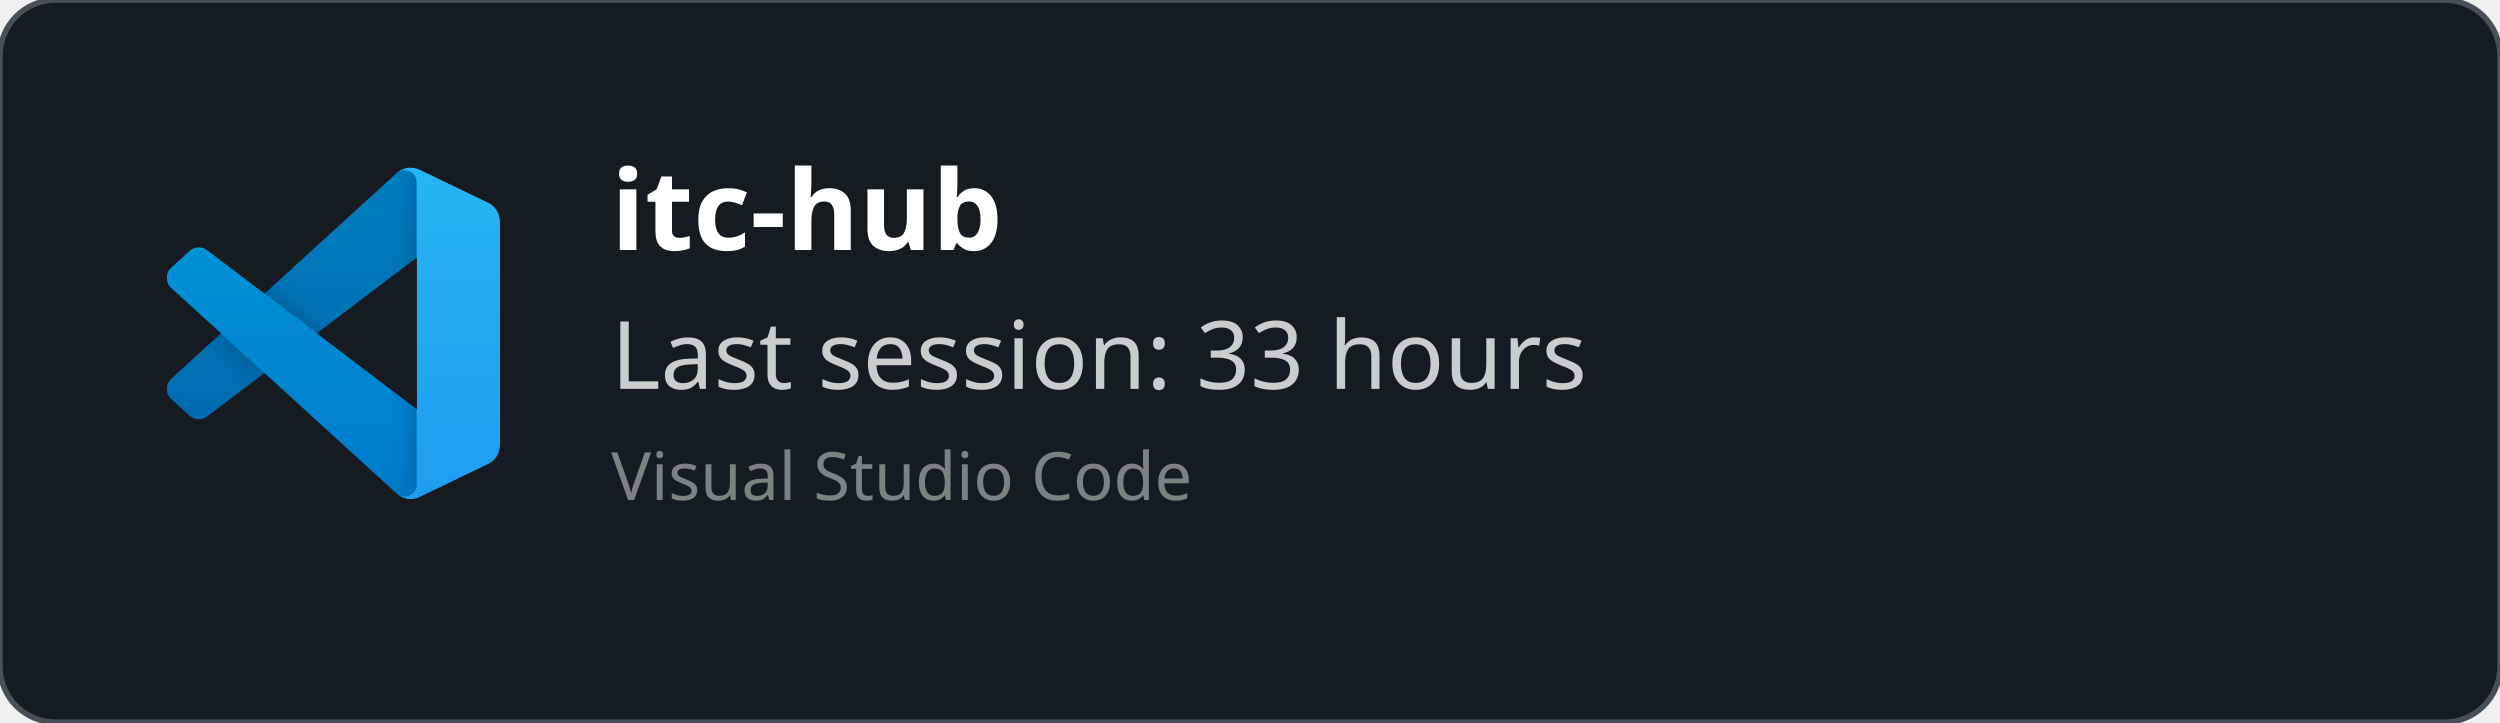
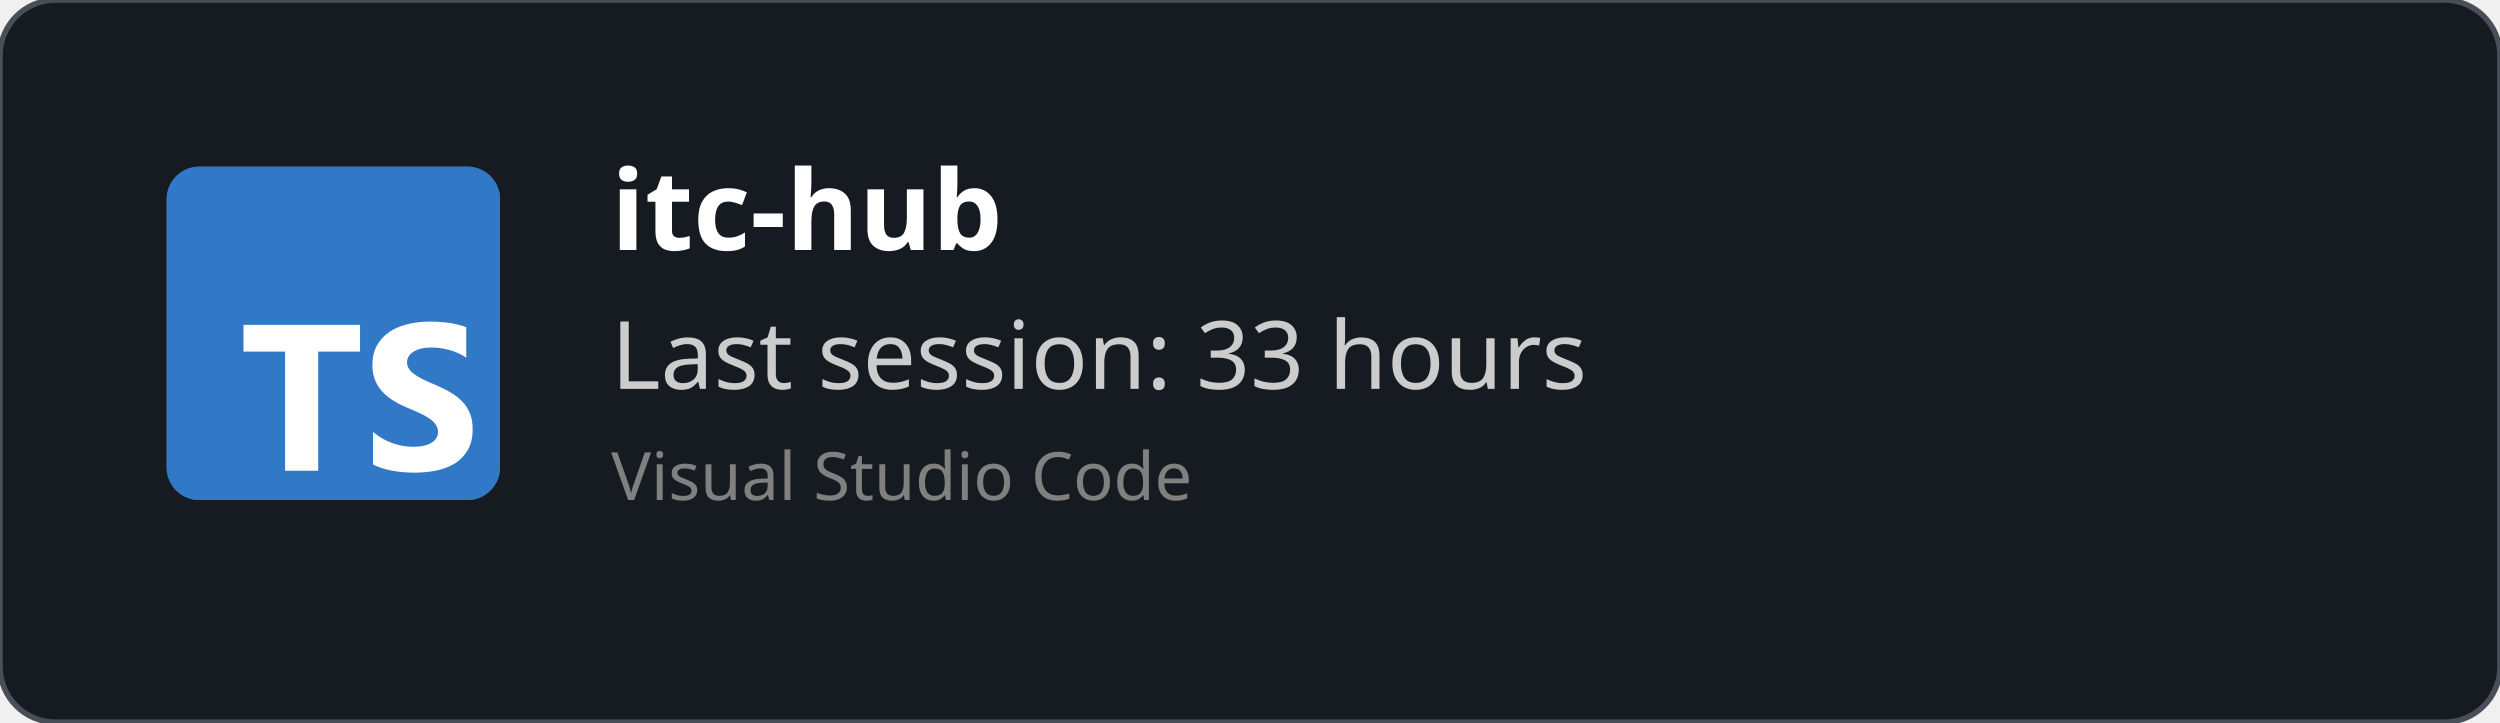
<svg xmlns="http://www.w3.org/2000/svg" width="450" height="130" viewBox="0 0 450 130" fill="none" role="img">
  <style>
    *{
        font-family: 'Segoe UI', Ubuntu, monospace
    }
    </style>
  <defs>
    <clipPath id="horizontalClip" x="20" y="20" width="500" height="200">
      <rect x="90" y="20" width="300" height="50" />
    </clipPath>
  </defs>
  <rect width="450" height="130" fill="rgba(22,27,34)" stroke="#484f58" stroke-width="1" fill-opacity="1" stroke-opacity="1" x="0" y="0" rx="10px" ry="10px">
    </rect>
-   <svg width="60" height="60" x="30" y="30" viewBox="0 0 100 100" fill="none" id="vscode">
-     <mask id="mask0" mask-type="alpha" maskUnits="userSpaceOnUse" x="0" y="0" width="100" height="100">
-       <path fill-rule="evenodd" clip-rule="evenodd" d="M70.912 99.317C72.487 99.931 74.283 99.891 75.873 99.126L96.461 89.22C98.624 88.179 100 85.989 100 83.587V16.413C100 14.011 98.624 11.822 96.461 10.781L75.873 0.874C73.786 -0.13 71.345 0.116 69.513 1.447C69.252 1.637 69.003 1.849 68.769 2.083L29.355 38.041L12.187 25.01C10.589 23.797 8.354 23.896 6.869 25.246L1.363 30.255C-0.453 31.906 -0.455 34.763 1.359 36.417L16.247 50L1.359 63.583C-0.455 65.237 -0.453 68.094 1.363 69.745L6.869 74.754C8.354 76.104 10.589 76.204 12.187 74.99L29.355 61.959L68.769 97.917C69.392 98.541 70.125 99.01 70.912 99.317ZM75.015 27.299L45.109 50L75.015 72.701V27.299Z" fill="white" />
-     </mask>
-     <g mask="url(#mask0)">
-       <path d="M96.461 10.796L75.857 0.876C73.472 -0.273 70.622 0.212 68.75 2.083L1.299 63.583C-0.516 65.237 -0.514 68.094 1.303 69.745L6.813 74.754C8.298 76.104 10.535 76.204 12.134 74.99L93.361 13.37C96.086 11.303 100 13.246 100 16.667V16.427C100 14.027 98.625 11.838 96.461 10.796Z" fill="#0065A9" />
-       <g filter="url(#filter0_d)">
-         <path d="M96.461 89.204L75.857 99.124C73.472 100.273 70.622 99.788 68.75 97.917L1.299 36.417C-0.516 34.763 -0.514 31.906 1.303 30.255L6.813 25.246C8.298 23.896 10.535 23.796 12.134 25.009L93.361 86.63C96.086 88.697 100 86.754 100 83.333V83.573C100 85.974 98.625 88.162 96.461 89.204Z" fill="#007ACC" />
-       </g>
-       <g filter="url(#filter1_d)">
-         <path d="M75.858 99.126C73.472 100.274 70.622 99.788 68.75 97.917C71.056 100.223 75 98.59 75 95.328V4.672C75 1.41 71.056 -0.223 68.75 2.083C70.622 0.211 73.472 -0.274 75.858 0.874L96.459 10.781C98.623 11.822 100 14.011 100 16.413V83.587C100 85.989 98.623 88.179 96.459 89.22L75.858 99.126Z" fill="#1F9CF0" />
-       </g>
-       <g style="mix-blend-mode:overlay" opacity="0.25">
-         <path fill-rule="evenodd" clip-rule="evenodd" d="M70.851 99.317C72.426 99.931 74.222 99.891 75.812 99.126L96.4 89.22C98.563 88.179 99.939 85.989 99.939 83.587V16.413C99.939 14.011 98.564 11.822 96.4 10.781L75.812 0.874C73.725 -0.13 71.284 0.116 69.453 1.447C69.191 1.637 68.942 1.849 68.708 2.083L29.294 38.041L12.126 25.01C10.528 23.796 8.293 23.896 6.809 25.246L1.302 30.255C-0.513 31.906 -0.515 34.763 1.298 36.417L16.186 50L1.298 63.583C-0.515 65.237 -0.513 68.094 1.302 69.745L6.809 74.754C8.293 76.104 10.528 76.204 12.126 74.99L29.294 61.959L68.708 97.917C69.332 98.54 70.064 99.01 70.851 99.317ZM74.954 27.299L45.048 50L74.954 72.701V27.299Z" fill="url(#paint0_linear)" />
-       </g>
-     </g>
-     <defs>
-       <filter id="filter0_d" x="-8.394" y="15.829" width="116.727" height="92.246" filterUnits="userSpaceOnUse" color-interpolation-filters="sRGB">
-         <feFlood flood-opacity="0" result="BackgroundImageFix" />
-         <feColorMatrix in="SourceAlpha" type="matrix" values="0 0 0 0 0 0 0 0 0 0 0 0 0 0 0 0 0 0 127 0" />
-         <feOffset />
-         <feGaussianBlur stdDeviation="4.167" />
-         <feColorMatrix type="matrix" values="0 0 0 0 0 0 0 0 0 0 0 0 0 0 0 0 0 0 0.25 0" />
-         <feBlend mode="overlay" in2="BackgroundImageFix" result="effect1_dropShadow" />
-         <feBlend mode="normal" in="SourceGraphic" in2="effect1_dropShadow" result="shape" />
-       </filter>
-       <filter id="filter1_d" x="60.417" y="-8.076" width="47.917" height="116.151" filterUnits="userSpaceOnUse" color-interpolation-filters="sRGB">
-         <feFlood flood-opacity="0" result="BackgroundImageFix" />
-         <feColorMatrix in="SourceAlpha" type="matrix" values="0 0 0 0 0 0 0 0 0 0 0 0 0 0 0 0 0 0 127 0" />
-         <feOffset />
-         <feGaussianBlur stdDeviation="4.167" />
-         <feColorMatrix type="matrix" values="0 0 0 0 0 0 0 0 0 0 0 0 0 0 0 0 0 0 0.25 0" />
-         <feBlend mode="overlay" in2="BackgroundImageFix" result="effect1_dropShadow" />
-         <feBlend mode="normal" in="SourceGraphic" in2="effect1_dropShadow" result="shape" />
-       </filter>
-       <linearGradient id="paint0_linear" x1="49.939" y1="0.258" x2="49.939" y2="99.742" gradientUnits="userSpaceOnUse">
-         <stop stop-color="white" />
-         <stop offset="1" stop-color="white" stop-opacity="0" />
-       </linearGradient>
-     </defs>
+   <svg fill="none" height="60" viewBox="0 0 512 512" width="60" x="30" y="30">
+     <rect fill="#3178c6" height="512" rx="50" width="512" />
+     <rect fill="#3178c6" height="512" rx="50" width="512" />
+     <path clip-rule="evenodd" d="m316.939 407.424v50.061c8.138 4.172 17.763 7.3 28.875 9.386s22.823 3.129 35.135 3.129c11.999 0 23.397-1.147 34.196-3.442 10.799-2.294 20.268-6.075 28.406-11.342 8.138-5.266 14.581-12.15 19.328-20.65s7.121-19.007 7.121-31.522c0-9.074-1.356-17.026-4.069-23.857s-6.625-12.906-11.738-18.225c-5.112-5.319-11.242-10.091-18.389-14.315s-15.207-8.213-24.18-11.967c-6.573-2.712-12.468-5.345-17.685-7.9-5.217-2.556-9.651-5.163-13.303-7.822-3.652-2.66-6.469-5.476-8.451-8.448-1.982-2.973-2.974-6.336-2.974-10.091 0-3.441.887-6.544 2.661-9.308s4.278-5.136 7.512-7.118c3.235-1.981 7.199-3.52 11.894-4.615 4.696-1.095 9.912-1.642 15.651-1.642 4.173 0 8.581.313 13.224.938 4.643.626 9.312 1.591 14.008 2.894 4.695 1.304 9.259 2.947 13.694 4.928 4.434 1.982 8.529 4.276 12.285 6.884v-46.776c-7.616-2.92-15.937-5.084-24.962-6.492s-19.381-2.112-31.066-2.112c-11.895 0-23.163 1.278-33.805 3.833s-20.006 6.544-28.093 11.967c-8.086 5.424-14.476 12.333-19.171 20.729-4.695 8.395-7.043 18.433-7.043 30.114 0 14.914 4.304 27.638 12.912 38.172 8.607 10.533 21.675 19.45 39.204 26.751 6.886 2.816 13.303 5.579 19.25 8.291s11.086 5.528 15.415 8.448c4.33 2.92 7.747 6.101 10.252 9.543 2.504 3.441 3.756 7.352 3.756 11.733 0 3.233-.783 6.231-2.348 8.995s-3.939 5.162-7.121 7.196-7.147 3.624-11.894 4.771c-4.748 1.148-10.303 1.721-16.668 1.721-10.851 0-21.597-1.903-32.24-5.71-10.642-3.806-20.502-9.516-29.579-17.13zm-84.159-123.342h64.22v-41.082h-179v41.082h63.906v182.918h50.874z" fill="#fff" fill-rule="evenodd" />
  </svg>
  <text x="110" y="45" font-size="20" clip-path="url(#horizontalClip)" font-weight="bold" font-family="Ubuntu" fill="white">
    itc-hub
    </text>
  <text x="110" y="70" font-size="17px" font-family="Ubuntu" fill="#ccc">
    Last session: 33 hours
    </text>
  <text x="110" y="90" font-size="12px" font-family="Ubuntu" fill="grey">
    Visual Studio Code
    </text>
</svg>
